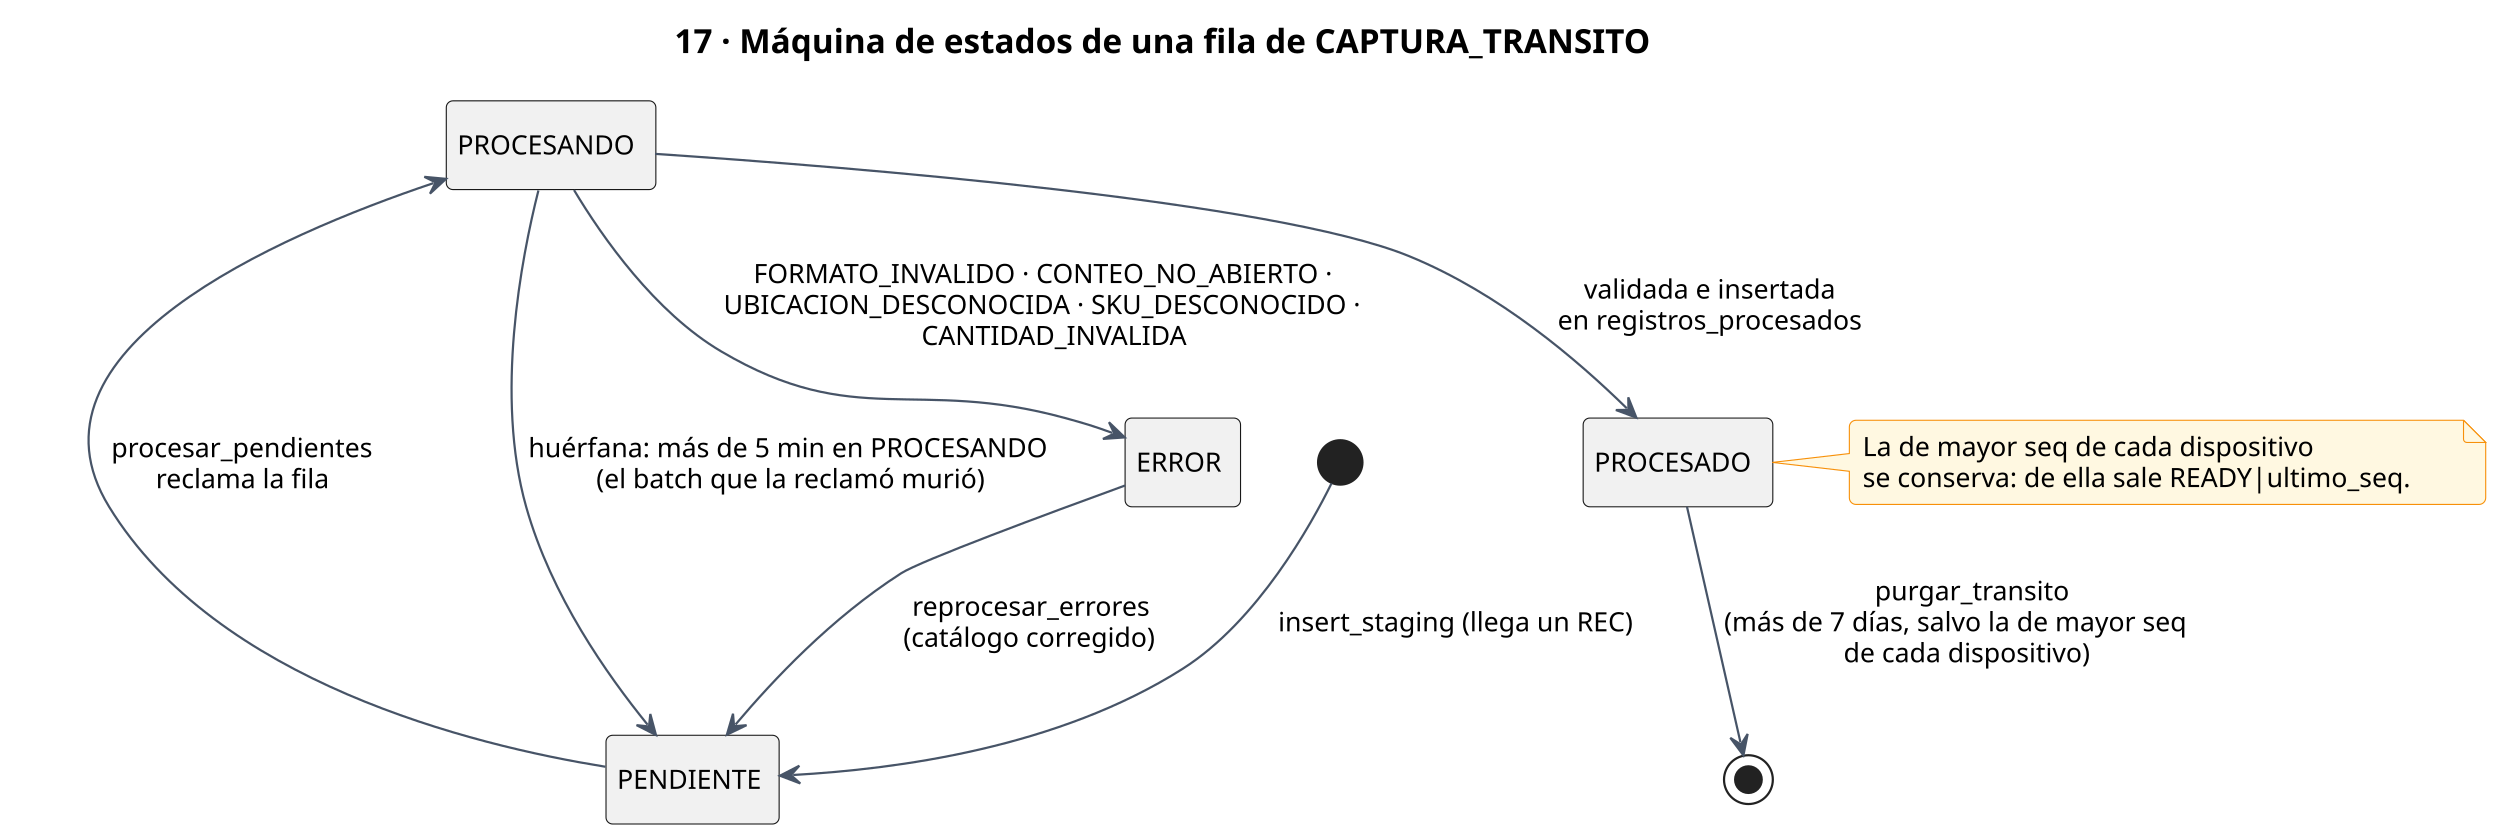
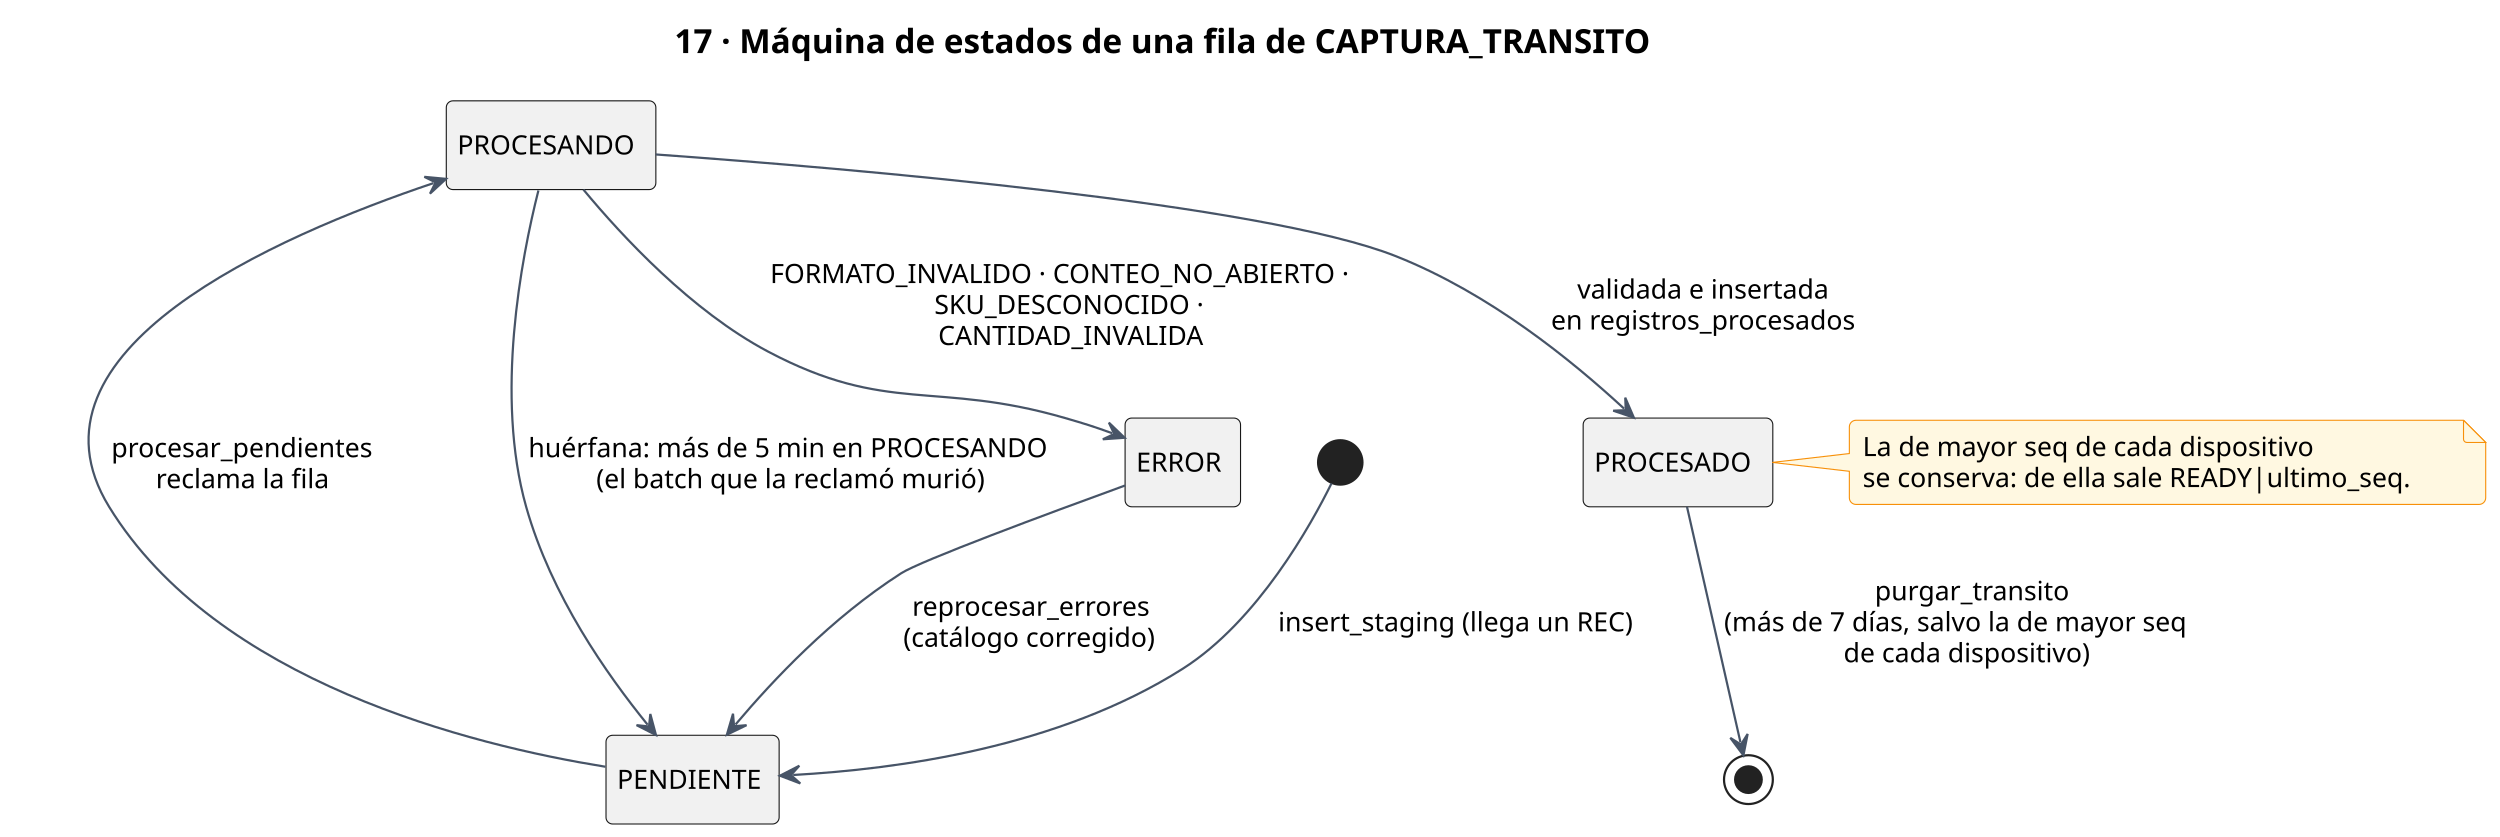
<svg xmlns="http://www.w3.org/2000/svg" contentStyleType="text/css" height="377px" preserveAspectRatio="none" style="width:1127px;height:377px;background:#FFFFFF;" version="1.1" viewBox="0 0 1127 377" width="1127px" zoomAndPan="magnify">
  <defs />
  <g>
    <text fill="#000000" font-family="sans-serif" font-size="15" font-weight="bold" lengthAdjust="spacing" textLength="505.481" x="304.036" y="23.923">17 · Máquina de estados de una fila de CAPTURA_TRANSITO</text>
    <ellipse cx="604.19" cy="208.461" fill="#222222" rx="10" ry="10" style="stroke:#222222;stroke-width:1.0;" />
    <rect fill="#F1F1F1" height="40" rx="3" ry="3" style="stroke:#181818;stroke-width:0.5;" width="78.045" x="273.19" y="331.461" />
    <text fill="#000000" font-family="sans-serif" font-size="12" lengthAdjust="spacing" textLength="68.045" x="278.19" y="355.615">PENDIENTE</text>
    <rect fill="#F1F1F1" height="40" rx="3" ry="3" style="stroke:#181818;stroke-width:0.5;" width="94.469" x="201.19" y="45.461" />
    <text fill="#000000" font-family="sans-serif" font-size="12" lengthAdjust="spacing" textLength="84.469" x="206.19" y="69.615">PROCESANDO</text>
    <rect fill="#F1F1F1" height="40" rx="3" ry="3" style="stroke:#181818;stroke-width:0.5;" width="85.492" x="713.69" y="188.461" />
    <text fill="#000000" font-family="sans-serif" font-size="12" lengthAdjust="spacing" textLength="75.492" x="718.69" y="212.615">PROCESADO</text>
    <rect fill="#F1F1F1" height="40" rx="3" ry="3" style="stroke:#181818;stroke-width:0.5;" width="52.041" x="507.19" y="188.461" />
    <text fill="#000000" font-family="sans-serif" font-size="12" lengthAdjust="spacing" textLength="42.041" x="512.19" y="212.615">ERROR</text>
    <ellipse cx="788.19" cy="351.461" fill="none" rx="11" ry="11" style="stroke:#222222;stroke-width:1.0;" />
    <ellipse cx="788.19" cy="351.461" fill="#222222" rx="6" ry="6" style="stroke:#222222;stroke-width:1.0;" />
    <g id="elem_GMN15">
      <path d="M833.69,192.461 L833.69,204.461 L798.92,208.461 L833.69,212.461 L833.69,224.398 A3,3 0 0 0 836.69,227.398 L1117.553,227.398 A3,3 0 0 0 1120.553,224.398 L1120.553,199.461 L1110.553,189.461 L836.69,189.461 A3,3 0 0 0 833.69,192.461 " fill="#FFF8E1" style="stroke:#F79009;stroke-width:0.5;" />
      <path d="M1110.553,189.461 L1110.553,197.961 A1.5,1.5 0 0 0 1112.053,199.461 L1120.553,199.461 L1110.553,189.461 " fill="#FFF8E1" style="stroke:#F79009;stroke-width:0.5;" />
      <text fill="#000000" font-family="sans-serif" font-size="12" lengthAdjust="spacing" textLength="219.75" x="839.69" y="205.6">La de mayor seq de cada dispositivo</text>
      <text fill="#000000" font-family="sans-serif" font-size="12" lengthAdjust="spacing" textLength="265.863" x="839.69" y="219.568">se conserva: de ella sale READY|ultimo_seq.</text>
    </g>
    <g id="link_*start*_PENDIENTE">
      <path d="M600.24,217.911 C591.18,236.281 567.08,279.931 533.19,301.461 C476.96,337.171 404.291,346.746 357.561,349.356 " fill="none" id="*start*-to-PENDIENTE" style="stroke:#475467;stroke-width:1.0;" />
      <polygon fill="#475467" points="351.57,349.691,360.779,353.183,356.562,349.412,360.333,345.195,351.57,349.691" style="stroke:#475467;stroke-width:1.0;" />
      <text fill="#000000" font-family="sans-serif" font-size="12" lengthAdjust="spacing" textLength="174.035" x="576.19" y="284.6">insert_staging (llega un REC)</text>
    </g>
    <g id="link_PENDIENTE_PROCESANDO">
      <path d="M272.98,345.661 C212.32,335.881 97.66,307.381 49.19,228.461 C6,158.141 123.834,106.678 195.404,82.548 " fill="none" id="PENDIENTE-to-PROCESANDO" style="stroke:#475467;stroke-width:1.0;" />
      <polygon fill="#475467" points="201.09,80.631,191.284,79.716,196.352,82.228,193.84,87.297,201.09,80.631" style="stroke:#475467;stroke-width:1.0;" />
      <text fill="#000000" font-family="sans-serif" font-size="12" lengthAdjust="spacing" textLength="125.297" x="50.19" y="206.1">procesar_pendientes</text>
      <text fill="#000000" font-family="sans-serif" font-size="12" lengthAdjust="spacing" textLength="85.207" x="70.235" y="220.068">reclama la fila</text>
    </g>
    <g id="link_PROCESANDO_PENDIENTE">
      <path d="M242.72,85.851 C234.93,116.701 223.07,178.551 237.19,228.461 C248.55,268.651 273.523,303.969 291.943,326.709 " fill="none" id="PROCESANDO-to-PENDIENTE" style="stroke:#475467;stroke-width:1.0;" />
      <polygon fill="#475467" points="295.72,331.371,293.163,321.86,292.573,327.486,286.947,326.895,295.72,331.371" style="stroke:#475467;stroke-width:1.0;" />
      <text fill="#000000" font-family="sans-serif" font-size="12" lengthAdjust="spacing" textLength="251.01" x="238.19" y="206.1">huérfana: más de 5 min en PROCESANDO</text>
      <text fill="#000000" font-family="sans-serif" font-size="12" lengthAdjust="spacing" textLength="189.861" x="268.764" y="220.068">(el batch que la reclamó murió)</text>
    </g>
    <g id="link_PROCESANDO_PROCESADO">
-       <path d="M295.28,69.361 C384.47,75.361 574.54,90.671 635.19,115.461 C676.23,132.231 711.219,162.417 733.379,184.077 " fill="none" id="PROCESANDO-to-PROCESADO" style="stroke:#475467;stroke-width:1.0;" />
-       <polygon fill="#475467" points="737.67,188.271,734.03,179.119,734.094,184.776,728.438,184.84,737.67,188.271" style="stroke:#475467;stroke-width:1.0;" />
-       <text fill="#000000" font-family="sans-serif" font-size="12" lengthAdjust="spacing" textLength="122.613" x="714.005" y="134.6">validada e insertada</text>
-       <text fill="#000000" font-family="sans-serif" font-size="12" lengthAdjust="spacing" textLength="146.244" x="702.19" y="148.568">en registros_procesados</text>
+       <path d="M295.53,69.621 C383.67,75.981 569.44,91.771 629.19,115.461 C671.71,132.321 708.7,162.603 732.15,184.233 " fill="none" id="PROCESANDO-to-PROCESADO" style="stroke:#475467;stroke-width:1.0;" />
+       <polygon fill="#475467" points="736.56,188.301,732.657,179.259,732.885,184.911,727.232,185.139,736.56,188.301" style="stroke:#475467;stroke-width:1.0;" />
+       <text fill="#000000" font-family="sans-serif" font-size="12" lengthAdjust="spacing" textLength="122.613" x="711.005" y="134.6">validada e insertada</text>
+       <text fill="#000000" font-family="sans-serif" font-size="12" lengthAdjust="spacing" textLength="146.244" x="699.19" y="148.568">en registros_procesados</text>
    </g>
    <g id="link_PROCESANDO_ERROR">
-       <path d="M258.77,85.681 C271.58,107.031 295.22,140.801 325.19,158.461 C385.64,194.091 412.52,169.901 480.19,188.461 C489.05,190.891 492.911,192.05 501.381,195.131 " fill="none" id="PROCESANDO-to-ERROR" style="stroke:#475467;stroke-width:1.0;" />
-       <polygon fill="#475467" points="507.02,197.181,499.929,190.346,502.321,195.472,497.195,197.864,507.02,197.181" style="stroke:#475467;stroke-width:1.0;" />
-       <text fill="#000000" font-family="sans-serif" font-size="12" lengthAdjust="spacing" textLength="277.195" x="339.675" y="127.6">FORMATO_INVALIDO · CONTEO_NO_ABIERTO ·</text>
-       <text fill="#000000" font-family="sans-serif" font-size="12" lengthAdjust="spacing" textLength="304.166" x="326.19" y="141.568">UBICACION_DESCONOCIDA · SKU_DESCONOCIDO ·</text>
-       <text fill="#000000" font-family="sans-serif" font-size="12" lengthAdjust="spacing" textLength="125.731" x="415.408" y="155.537">CANTIDAD_INVALIDA</text>
+       <path d="M263,85.471 C280.54,106.631 311.75,140.221 346.19,158.461 C400.12,187.021 421.57,171.461 480.19,188.461 C489.01,191.021 492.861,192.213 501.341,195.293 " fill="none" id="PROCESANDO-to-ERROR" style="stroke:#475467;stroke-width:1.0;" />
+       <polygon fill="#475467" points="506.98,197.341,499.886,190.509,502.28,195.634,497.155,198.028,506.98,197.341" style="stroke:#475467;stroke-width:1.0;" />
+       <text fill="#000000" font-family="sans-serif" font-size="12" lengthAdjust="spacing" textLength="277.195" x="347.19" y="127.6">FORMATO_INVALIDO · CONTEO_NO_ABIERTO ·</text>
+       <text fill="#000000" font-family="sans-serif" font-size="12" lengthAdjust="spacing" textLength="129.188" x="421.194" y="141.568">SKU_DESCONOCIDO ·</text>
+       <text fill="#000000" font-family="sans-serif" font-size="12" lengthAdjust="spacing" textLength="125.731" x="422.922" y="155.537">CANTIDAD_INVALIDA</text>
    </g>
    <g id="link_ERROR_PENDIENTE">
      <path d="M507.17,218.861 C472.65,231.421 415.01,252.791 406.19,258.461 C374.69,278.711 348.846,306.191 331.556,326.621 " fill="none" id="ERROR-to-PENDIENTE" style="stroke:#475467;stroke-width:1.0;" />
      <polygon fill="#475467" points="327.68,331.201,336.547,326.915,330.91,327.384,330.441,321.747,327.68,331.201" style="stroke:#475467;stroke-width:1.0;" />
      <text fill="#000000" font-family="sans-serif" font-size="12" lengthAdjust="spacing" textLength="113.889" x="411.207" y="277.6">reprocesar_errores</text>
      <text fill="#000000" font-family="sans-serif" font-size="12" lengthAdjust="spacing" textLength="121.922" x="407.19" y="291.568">(catálogo corregido)</text>
    </g>
    <g id="link_PROCESADO_*end*">
      <path d="M760.5,228.481 C767.4,258.841 779.323,311.389 784.603,334.67 " fill="none" id="PROCESADO-to-*end*" style="stroke:#475467;stroke-width:1.0;" />
      <polygon fill="#475467" points="785.93,340.521,787.84,330.859,784.824,335.645,780.038,332.629,785.93,340.521" style="stroke:#475467;stroke-width:1.0;" />
      <text fill="#000000" font-family="sans-serif" font-size="12" lengthAdjust="spacing" textLength="92.291" x="845.165" y="270.6">purgar_transito</text>
      <text fill="#000000" font-family="sans-serif" font-size="12" lengthAdjust="spacing" textLength="228.24" x="777.19" y="284.568">(más de 7 días, salvo la de mayor seq</text>
      <text fill="#000000" font-family="sans-serif" font-size="12" lengthAdjust="spacing" textLength="120.463" x="831.079" y="298.537">de cada dispositivo)</text>
    </g>
  </g>
</svg>
